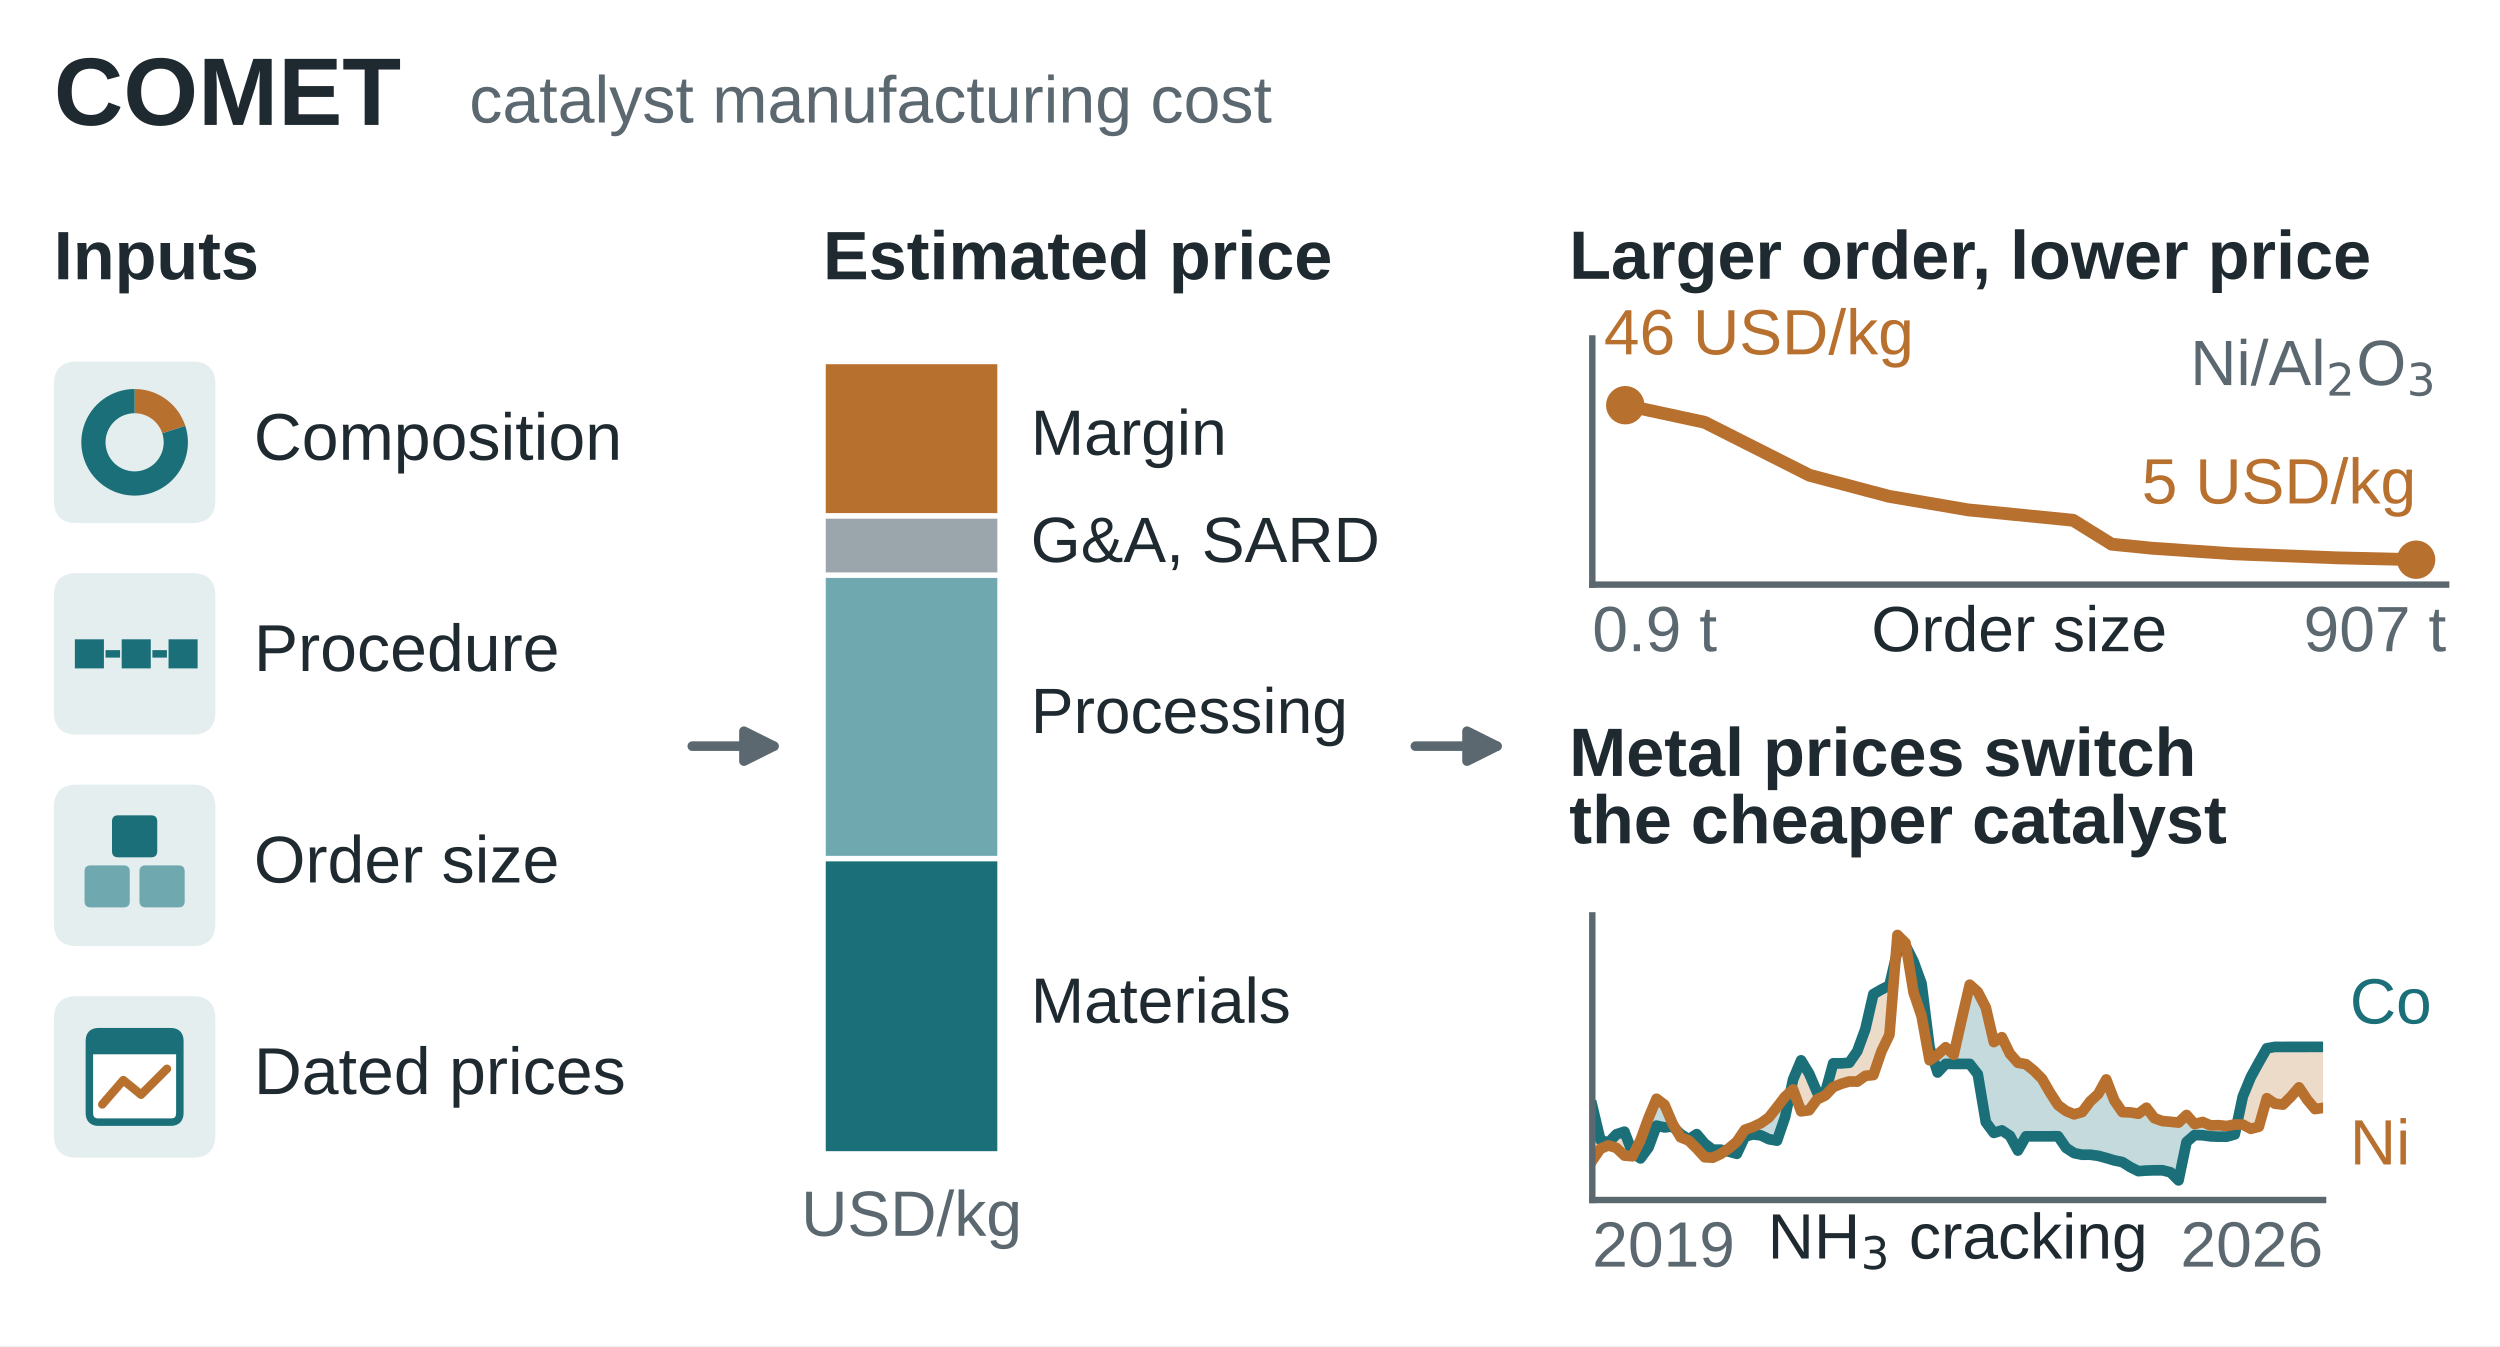
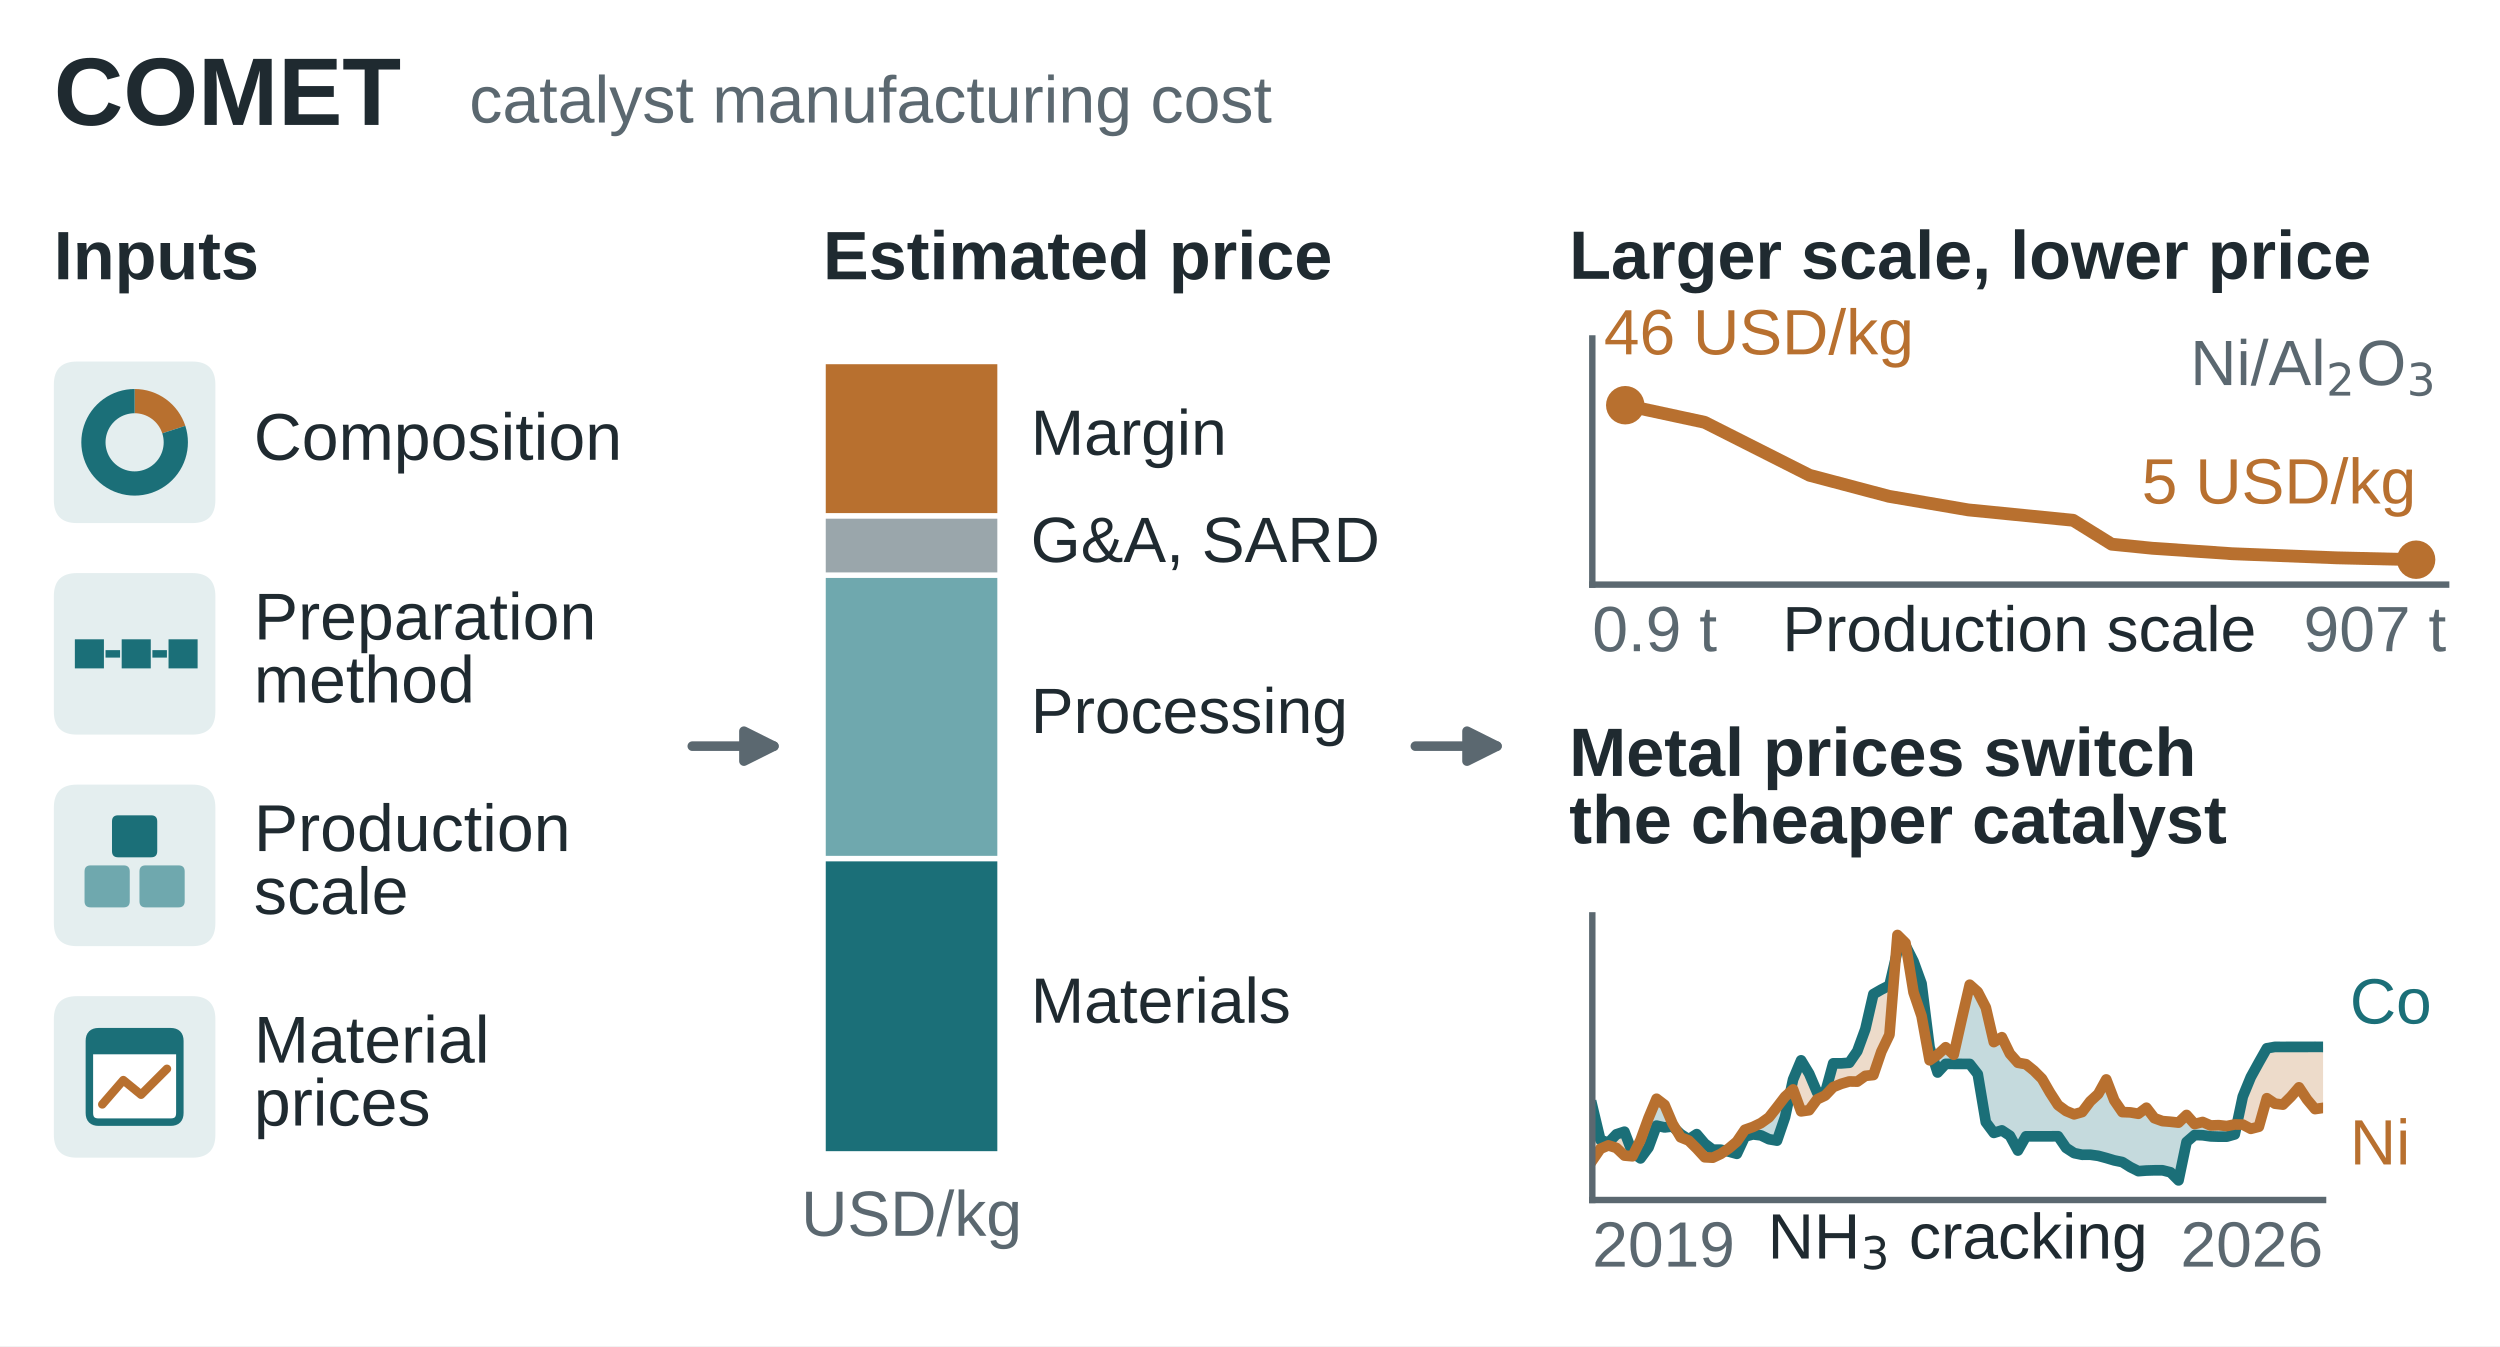
<svg xmlns="http://www.w3.org/2000/svg" xmlns:xlink="http://www.w3.org/1999/xlink" width="234pt" height="126pt" viewBox="0 0 234 126" version="1.1">
  <defs>
    <style type="text/css">*{stroke-linejoin: round; stroke-linecap: butt}</style>
  </defs>
  <g id="figure_1">
    <g id="patch_1">
      <path d="M 0 126 L 234 126 L 234 0 L 0 0 z " style="fill: #ffffff" />
    </g>
    <g id="axes_1">
      <g id="patch_2">
        <path d="M 7.2 48.96 L 18 48.96 Q 20.16 48.96 20.16 46.8 L 20.16 36 Q 20.16 33.84 18 33.84 L 7.2 33.84 Q 5.04 33.84 5.04 36 L 5.04 46.8 Q 5.04 48.96 7.2 48.96 z " clip-path="url(#pe69bccf116)" style="fill: #e4eeef" />
      </g>
      <g id="patch_3">
        <path d="M 17.345 39.858 C 17.02 38.856 16.385 37.983 15.533 37.363 C 14.68 36.744 13.654 36.41 12.6 36.41 L 12.6 38.678 C 13.175 38.678 13.735 38.86 14.2 39.198 C 14.665 39.536 15.011 40.012 15.188 40.559 z " clip-path="url(#pe69bccf116)" style="fill: #b8702f" />
      </g>
      <g id="patch_4">
        <path d="M 12.6 36.41 C 12.076 36.41 11.556 36.493 11.058 36.655 C 10.56 36.816 10.091 37.056 9.667 37.363 C 9.244 37.671 8.871 38.044 8.563 38.467 C 8.256 38.891 8.016 39.36 7.855 39.858 C 7.693 40.356 7.61 40.876 7.61 41.4 C 7.61 41.924 7.693 42.444 7.855 42.942 C 8.016 43.44 8.256 43.909 8.563 44.333 C 8.871 44.756 9.244 45.129 9.667 45.437 C 10.091 45.744 10.56 45.984 11.058 46.145 C 11.556 46.307 12.076 46.39 12.6 46.39 C 13.124 46.39 13.644 46.307 14.142 46.145 C 14.64 45.984 15.109 45.744 15.533 45.437 C 15.956 45.129 16.329 44.756 16.637 44.333 C 16.944 43.909 17.184 43.44 17.345 42.942 C 17.507 42.444 17.59 41.924 17.59 41.4 C 17.59 40.876 17.507 40.356 17.345 39.858 L 15.188 40.559 C 15.277 40.831 15.322 41.114 15.322 41.4 C 15.322 41.686 15.277 41.969 15.188 42.241 C 15.1 42.513 14.97 42.769 14.802 43 C 14.634 43.231 14.431 43.434 14.2 43.602 C 13.969 43.77 13.713 43.9 13.441 43.988 C 13.169 44.077 12.886 44.122 12.6 44.122 C 12.314 44.122 12.031 44.077 11.759 43.988 C 11.487 43.9 11.231 43.77 11 43.602 C 10.769 43.434 10.566 43.231 10.398 43 C 10.23 42.769 10.1 42.513 10.012 42.241 C 9.923 41.969 9.878 41.686 9.878 41.4 C 9.878 41.114 9.923 40.831 10.012 40.559 C 10.1 40.287 10.23 40.031 10.398 39.8 C 10.566 39.569 10.769 39.366 11 39.198 C 11.231 39.03 11.487 38.9 11.759 38.812 C 12.031 38.723 12.314 38.678 12.6 38.678 z " clip-path="url(#pe69bccf116)" style="fill: #1b6f78" />
      </g>
      <g id="patch_5">
        <path d="M 7.2 68.76 L 18 68.76 Q 20.16 68.76 20.16 66.6 L 20.16 55.8 Q 20.16 53.64 18 53.64 L 7.2 53.64 Q 5.04 53.64 5.04 55.8 L 5.04 66.6 Q 5.04 68.76 7.2 68.76 z " clip-path="url(#pe69bccf116)" style="fill: #e4eeef" />
      </g>
      <g id="patch_6">
        <path d="M 7.006 62.561 L 9.727 62.561 L 9.727 59.839 L 7.006 59.839 z " clip-path="url(#pe69bccf116)" style="fill: #1b6f78" />
      </g>
      <g id="patch_7">
        <path d="M 11.39 62.561 L 14.112 62.561 L 14.112 59.839 L 11.39 59.839 z " clip-path="url(#pe69bccf116)" style="fill: #1b6f78" />
      </g>
      <g id="patch_8">
        <path d="M 15.775 62.561 L 18.497 62.561 L 18.497 59.839 L 15.775 59.839 z " clip-path="url(#pe69bccf116)" style="fill: #1b6f78" />
      </g>
      <g id="patch_9">
        <path d="M 7.2 88.56 L 18 88.56 Q 20.16 88.56 20.16 86.4 L 20.16 75.6 Q 20.16 73.44 18 73.44 L 7.2 73.44 Q 5.04 73.44 5.04 75.6 L 5.04 86.4 Q 5.04 88.56 7.2 88.56 z " clip-path="url(#pe69bccf116)" style="fill: #e4eeef" />
      </g>
      <g id="patch_10">
        <path d="M 8.489 84.931 L 11.57 84.931 Q 12.146 84.931 12.146 84.355 L 12.146 81.576 Q 12.146 81 11.57 81 L 8.489 81 Q 7.913 81 7.913 81.576 L 7.913 84.355 Q 7.913 84.931 8.489 84.931 z " clip-path="url(#pe69bccf116)" style="fill: #6fa8ae" />
      </g>
      <g id="patch_11">
        <path d="M 13.63 84.931 L 16.711 84.931 Q 17.287 84.931 17.287 84.355 L 17.287 81.576 Q 17.287 81 16.711 81 L 13.63 81 Q 13.054 81 13.054 81.576 L 13.054 84.355 Q 13.054 84.931 13.63 84.931 z " clip-path="url(#pe69bccf116)" style="fill: #6fa8ae" />
      </g>
      <g id="patch_12">
        <path d="M 11.059 80.244 L 14.141 80.244 Q 14.717 80.244 14.717 79.668 L 14.717 76.889 Q 14.717 76.313 14.141 76.313 L 11.059 76.313 Q 10.483 76.313 10.483 76.889 L 10.483 79.668 Q 10.483 80.244 11.059 80.244 z " clip-path="url(#pe69bccf116)" style="fill: #1b6f78" />
      </g>
      <g id="patch_13">
        <path d="M 7.2 108.36 L 18 108.36 Q 20.16 108.36 20.16 106.2 L 20.16 95.4 Q 20.16 93.24 18 93.24 L 7.2 93.24 Q 5.04 93.24 5.04 95.4 L 5.04 106.2 Q 5.04 108.36 7.2 108.36 z " clip-path="url(#pe69bccf116)" style="fill: #e4eeef" />
      </g>
      <g id="patch_14">
        <path d="M 9.23 105.034 L 15.97 105.034 Q 16.834 105.034 16.834 104.17 L 16.834 97.43 Q 16.834 96.566 15.97 96.566 L 9.23 96.566 Q 8.366 96.566 8.366 97.43 L 8.366 104.17 Q 8.366 105.034 9.23 105.034 z " clip-path="url(#pe69bccf116)" style="fill: #ffffff; stroke: #1b6f78; stroke-width: 0.7; stroke-linejoin: miter" />
      </g>
      <g id="patch_15">
        <path d="M 8.366 98.683 L 16.834 98.683 L 16.834 96.566 L 8.366 96.566 z " clip-path="url(#pe69bccf116)" style="fill: #1b6f78" />
      </g>
      <g id="patch_16">
        <path d="M 77.04 108 L 93.6 108 L 93.6 80.358 L 77.04 80.358 z " clip-path="url(#pe69bccf116)" style="fill: #1b6f78; stroke: #ffffff; stroke-width: 0.5; stroke-linejoin: miter" />
      </g>
      <g id="patch_17">
        <path d="M 77.04 80.358 L 93.6 80.358 L 93.6 53.828 L 77.04 53.828 z " clip-path="url(#pe69bccf116)" style="fill: #6fa8ae; stroke: #ffffff; stroke-width: 0.5; stroke-linejoin: miter" />
      </g>
      <g id="patch_18">
        <path d="M 77.04 53.828 L 93.6 53.828 L 93.6 48.276 L 77.04 48.276 z " clip-path="url(#pe69bccf116)" style="fill: #9aa6ab; stroke: #ffffff; stroke-width: 0.5; stroke-linejoin: miter" />
      </g>
      <g id="patch_19">
        <path d="M 77.04 48.276 L 93.6 48.276 L 93.6 33.84 L 77.04 33.84 z " clip-path="url(#pe69bccf116)" style="fill: #b8702f; stroke: #ffffff; stroke-width: 0.5; stroke-linejoin: miter" />
      </g>
      <g id="patch_20">
        <path d="M 64.8 69.84 Q 69.12 69.84 72.434 69.84 " clip-path="url(#pe69bccf116)" style="fill: none; stroke: #5b6870; stroke-width: 0.9; stroke-linecap: round" />
        <path d="M 69.634 68.44 L 72.434 69.84 L 69.634 71.24 z " clip-path="url(#pe69bccf116)" style="fill: #5b6870; stroke: #5b6870; stroke-width: 0.9; stroke-linecap: round" />
      </g>
      <g id="patch_21">
        <path d="M 132.48 69.84 Q 136.8 69.84 140.114 69.84 " clip-path="url(#pe69bccf116)" style="fill: none; stroke: #5b6870; stroke-width: 0.9; stroke-linecap: round" />
        <path d="M 137.314 68.44 L 140.114 69.84 L 137.314 71.24 z " clip-path="url(#pe69bccf116)" style="fill: #5b6870; stroke: #5b6870; stroke-width: 0.9; stroke-linecap: round" />
      </g>
      <g id="line2d_1">
        <path d="M 9.878 61.2 L 11.239 61.2 " clip-path="url(#pe69bccf116)" style="fill: none; stroke: #1b6f78; stroke-width: 0.7" />
      </g>
      <g id="line2d_2">
        <path d="M 14.263 61.2 L 15.624 61.2 " clip-path="url(#pe69bccf116)" style="fill: none; stroke: #1b6f78; stroke-width: 0.7" />
      </g>
      <g id="line2d_3">
        <path d="M 9.576 103.37 L 11.542 101.102 L 13.205 102.463 L 15.624 100.044 " clip-path="url(#pe69bccf116)" style="fill: none; stroke: #b8702f; stroke-width: 0.8; stroke-linecap: round" />
      </g>
      <g id="text_1">
        <text style="font-weight: 700; font-size: 9px; font-family: 'Arial'; text-anchor: start; fill: #1f2a30" x="5.04" y="11.693" transform="rotate(-0 5.04 11.69297)">COMET</text>
      </g>
      <g id="text_2">
        <text style="font-size: 6.2px; font-family: 'Arial'; text-anchor: start; fill: #5b6870" x="43.92" y="11.468" transform="rotate(-0 43.92 11.46825)">catalyst manufacturing cost</text>
      </g>
      <g id="text_3">
        <text style="font-weight: 700; font-size: 6.4px; font-family: 'Arial'; text-anchor: start; fill: #1f2a30" x="5.04" y="26.139" transform="rotate(-0 5.04 26.139)">Inputs</text>
      </g>
      <g id="text_4">
        <text style="font-size: 6.2px; font-family: 'Arial'; text-anchor: start; fill: #1f2a30" x="23.76" y="43.041" transform="rotate(-0 23.76 43.04058)">Composition</text>
      </g>
      <g id="text_5">
-         <text style="font-size: 6.2px; font-family: 'Arial'; text-anchor: start; fill: #1f2a30" x="23.76" y="62.803" transform="rotate(-0 23.76 62.8028)">Procedure</text>
+         <text style="font-size: 6.2px; font-family: 'Arial'; fill: #1f2a30" transform="translate(23.76 59.8568)">Preparation</text>
+         <text style="font-size: 6.2px; font-family: 'Arial'; fill: #1f2a30" transform="translate(23.76 65.74879)">method</text>
      </g>
      <g id="text_6">
-         <text style="font-size: 6.2px; font-family: 'Arial'; text-anchor: start; fill: #1f2a30" x="23.76" y="82.603" transform="rotate(-0 23.76 82.6028)">Order size</text>
+         <text style="font-size: 6.2px; font-family: 'Arial'; fill: #1f2a30" transform="translate(23.76 79.6568)">Production</text>
+         <text style="font-size: 6.2px; font-family: 'Arial'; fill: #1f2a30" transform="translate(23.76 85.54879)">scale</text>
      </g>
      <g id="text_7">
-         <text style="font-size: 6.2px; font-family: 'Arial'; text-anchor: start; fill: #1f2a30" x="23.76" y="102.403" transform="rotate(-0 23.76 102.4028)">Dated prices</text>
+         <text style="font-size: 6.2px; font-family: 'Arial'; fill: #1f2a30" transform="translate(23.76 99.4568)">Material</text>
+         <text style="font-size: 6.2px; font-family: 'Arial'; fill: #1f2a30" transform="translate(23.76 105.3488)">prices</text>
      </g>
      <g id="text_8">
        <text style="font-size: 6px; font-family: 'Arial'; text-anchor: start; fill: #1f2a30" x="96.48" y="95.73" transform="rotate(-0 96.48 95.7299)">Materials</text>
      </g>
      <g id="text_9">
        <text style="font-size: 6px; font-family: 'Arial'; text-anchor: start; fill: #1f2a30" x="96.48" y="68.609" transform="rotate(-0 96.48 68.60881)">Processing</text>
      </g>
      <g id="text_10">
        <text style="font-size: 6px; font-family: 'Arial'; text-anchor: start; fill: #1f2a30" x="96.48" y="52.603" transform="rotate(-0 96.48 52.60327)">G&amp;A, SARD</text>
      </g>
      <g id="text_11">
        <text style="font-size: 6px; font-family: 'Arial'; text-anchor: start; fill: #1f2a30" x="96.48" y="42.574" transform="rotate(-0 96.48 42.57405)">Margin</text>
      </g>
      <g id="text_12">
        <text style="font-weight: 700; font-size: 6.4px; font-family: 'Arial'; text-anchor: start; fill: #1f2a30" x="77.04" y="26.139" transform="rotate(-0 77.04 26.139)">Estimated price</text>
      </g>
      <g id="text_13">
        <text style="font-size: 6px; font-family: 'Arial'; text-anchor: middle; fill: #5b6870" x="85.32" y="115.672" transform="rotate(-0 85.32 115.6725)">USD/kg</text>
      </g>
      <g id="text_14">
-         <text style="font-weight: 700; font-size: 6.4px; font-family: 'Arial'; text-anchor: start; fill: #1f2a30" x="146.88" y="26.097" transform="rotate(-0 146.88 26.097)">Larger order, lower price</text>
+         <text style="font-weight: 700; font-size: 6.4px; font-family: 'Arial'; text-anchor: start; fill: #1f2a30" x="146.88" y="26.097" transform="rotate(-0 146.88 26.097)">Larger scale, lower price</text>
      </g>
      <g id="text_15">
        <text style="font-size: 6px; font-family: 'Arial'; text-anchor: start; fill: #5b6870" x="149.04" y="60.951" transform="rotate(-0 149.04 60.95109)">0.9 t</text>
      </g>
      <g id="text_16">
        <text style="font-size: 6px; font-family: 'Arial'; text-anchor: end; fill: #5b6870" x="228.96" y="60.951" transform="rotate(-0 228.96 60.95109)">907 t</text>
      </g>
      <g id="text_17">
-         <text style="font-size: 6px; font-family: 'Arial'; text-anchor: middle; fill: #1f2a30" x="189" y="60.951" transform="rotate(-0 189 60.95109)">Order size</text>
+         <text style="font-size: 6px; font-family: 'Arial'; text-anchor: middle; fill: #1f2a30" x="189" y="60.951" transform="rotate(-0 189 60.95109)">Production scale</text>
      </g>
      <g id="text_18">
        <text style="font-weight: 700; font-size: 6.4px; font-family: 'Arial'; fill: #1f2a30" transform="translate(146.88 72.62595)">Metal prices switch</text>
        <text style="font-weight: 700; font-size: 6.4px; font-family: 'Arial'; fill: #1f2a30" transform="translate(146.88 78.92805)">the cheaper catalyst</text>
      </g>
      <g id="text_19">
        <text style="font-size: 6px; font-family: 'Arial'; text-anchor: start; fill: #5b6870" x="149.04" y="118.551" transform="rotate(-0 149.04 118.5511)">2019</text>
      </g>
      <g id="text_20">
        <text style="font-size: 6px; font-family: 'Arial'; text-anchor: end; fill: #5b6870" x="217.44" y="118.551" transform="rotate(-0 217.44 118.5511)">2026</text>
      </g>
      <g id="text_21">
        <g style="fill: #1f2a30" transform="translate(165.45 118.5)">
          <text>
            <tspan x="0" y="-0.703" style="font-size: 6px; font-family: 'Arial'; fill: #1f2a30">N</tspan>
            <tspan x="4.333" y="-0.703" style="font-size: 6px; font-family: 'Arial'; fill: #1f2a30">H</tspan>
            <tspan x="11.56" y="-0.703" style="font-size: 6px; font-family: 'Arial'; fill: #1f2a30"> </tspan>
            <tspan x="13.227" y="-0.703" style="font-size: 6px; font-family: 'Arial'; fill: #1f2a30">c</tspan>
            <tspan x="16.227" y="-0.703" style="font-size: 6px; font-family: 'Arial'; fill: #1f2a30">r</tspan>
            <tspan x="18.225" y="-0.703" style="font-size: 6px; font-family: 'Arial'; fill: #1f2a30">a</tspan>
            <tspan x="21.562" y="-0.703" style="font-size: 6px; font-family: 'Arial'; fill: #1f2a30">c</tspan>
            <tspan x="24.562" y="-0.703" style="font-size: 6px; font-family: 'Arial'; fill: #1f2a30">k</tspan>
            <tspan x="27.562" y="-0.703" style="font-size: 6px; font-family: 'Arial'; fill: #1f2a30">i</tspan>
            <tspan x="28.895" y="-0.703" style="font-size: 6px; font-family: 'Arial'; fill: #1f2a30">n</tspan>
            <tspan x="32.232" y="-0.703" style="font-size: 6px; font-family: 'Arial'; fill: #1f2a30">g</tspan>
            <tspan x="8.723" y="0.281" style="font-size: 4.2px; font-family: 'DejaVu Sans'; fill: #1f2a30">3</tspan>
          </text>
        </g>
      </g>
    </g>
    <g id="axes_2">
      <g id="patch_22">
        <path d="M 149.04 54.72 L 228.96 54.72 L 228.96 31.68 L 149.04 31.68 z " style="fill: #ffffff" />
      </g>
      <g id="matplotlib.axis_1" />
      <g id="matplotlib.axis_2" />
      <g id="line2d_4">
        <path d="M 152.123 37.928 L 159.551 39.527 L 169.37 44.486 L 176.798 46.454 L 184.226 47.726 L 194.045 48.698 L 197.651 50.937 L 201.473 51.319 L 208.901 51.827 L 218.72 52.213 L 226.148 52.388 " clip-path="url(#pf644582fc7)" style="fill: none; stroke: #b8702f; stroke-width: 1.2; stroke-linecap: square" />
      </g>
      <g id="line2d_5">
        <defs>
          <path id="mf2eb893b28" d="M 0 1.3 C 0.345 1.3 0.675 1.163 0.919 0.919 C 1.163 0.675 1.3 0.345 1.3 0 C 1.3 -0.345 1.163 -0.675 0.919 -0.919 C 0.675 -1.163 0.345 -1.3 0 -1.3 C -0.345 -1.3 -0.675 -1.163 -0.919 -0.919 C -1.163 -0.675 -1.3 -0.345 -1.3 0 C -1.3 0.345 -1.163 0.675 -0.919 0.919 C -0.675 1.163 -0.345 1.3 0 1.3 z " style="stroke: #b8702f" />
        </defs>
        <g clip-path="url(#pf644582fc7)">
          <use xlink:href="#mf2eb893b28" x="152.123" y="37.928" style="fill: #b8702f; stroke: #b8702f" />
          <use xlink:href="#mf2eb893b28" x="226.148" y="52.388" style="fill: #b8702f; stroke: #b8702f" />
        </g>
      </g>
      <g id="patch_23">
        <path d="M 149.04 54.72 L 149.04 31.68 " style="fill: none; stroke: #5b6870; stroke-width: 0.6; stroke-linejoin: miter; stroke-linecap: square" />
      </g>
      <g id="patch_24">
        <path d="M 149.04 54.72 L 228.96 54.72 " style="fill: none; stroke: #5b6870; stroke-width: 0.6; stroke-linejoin: miter; stroke-linecap: square" />
      </g>
      <g id="text_22">
        <text style="font-size: 6px; font-family: 'Arial'; text-anchor: start; fill: #b8702f" x="150.123" y="33.165" transform="rotate(-0 150.1229 33.16531)">46 USD/kg</text>
      </g>
      <g id="text_23">
        <text style="font-size: 6px; font-family: 'Arial'; text-anchor: end; fill: #b8702f" x="226.148" y="47.125" transform="rotate(-0 226.1484 47.12488)">5 USD/kg</text>
      </g>
      <g id="text_24">
        <g style="fill: #5b6870" transform="translate(205.0008 36.66589)">
          <text>
            <tspan x="0" y="-0.625" style="font-size: 6px; font-family: 'Arial'; fill: #5b6870">N</tspan>
            <tspan x="4.333" y="-0.625" style="font-size: 6px; font-family: 'Arial'; fill: #5b6870">i</tspan>
            <tspan x="5.666" y="-0.625" style="font-size: 6px; font-family: 'Arial'; fill: #5b6870">/</tspan>
            <tspan x="7.333" y="-0.625" style="font-size: 6px; font-family: 'Arial'; fill: #5b6870">A</tspan>
            <tspan x="11.335" y="-0.625" style="font-size: 6px; font-family: 'Arial'; fill: #5b6870">l</tspan>
            <tspan x="15.562" y="-0.625" style="font-size: 6px; font-family: 'Arial'; fill: #5b6870">O</tspan>
            <tspan x="12.725" y="0.359" style="font-size: 4.2px; font-family: 'DejaVu Sans'; fill: #5b6870">2</tspan>
            <tspan x="20.286" y="0.359" style="font-size: 4.2px; font-family: 'DejaVu Sans'; fill: #5b6870">3</tspan>
          </text>
        </g>
      </g>
    </g>
    <g id="axes_3">
      <g id="patch_25">
        <path d="M 149.04 112.32 L 217.44 112.32 L 217.44 85.68 L 149.04 85.68 z " style="fill: #ffffff" />
      </g>
      <g id="FillBetweenPolyCollection_1">
        <path d="M 152.923 107.978 L 153.55 108.425 L 154.302 107.402 L 155.053 105.358 L 155.805 105.527 L 156.556 105.436 L 156.899 105.763 L 156.556 105.186 L 155.805 103.42 L 155.053 102.844 L 154.302 104.643 L 153.55 106.718 z " clip-path="url(#pd063a00e7a)" style="fill: #1b6f78; fill-opacity: 0.25" />
        <path d="M 161.492 107.713 L 161.818 107.791 L 162.57 107.996 L 163.321 106.385 L 164.073 106.178 L 164.825 106.271 L 165.576 106.632 L 166.328 106.763 L 167.08 104.568 L 167.586 102.193 L 167.08 102.65 L 166.328 103.631 L 165.576 104.587 L 164.825 105.123 L 164.073 105.483 L 163.321 105.747 L 162.57 106.853 L 161.818 107.49 z " clip-path="url(#pd063a00e7a)" style="fill: #1b6f78; fill-opacity: 0.25" />
        <path d="M 177.421 89.77 L 177.603 88.985 L 178.354 88.498 L 178.411 88.61 L 178.354 88.262 L 177.603 87.517 z " clip-path="url(#pd063a00e7a)" style="fill: #1b6f78; fill-opacity: 0.25" />
        <path d="M 180.924 99.023 L 181.361 100.386 L 182.113 99.578 L 182.864 99.58 L 183.616 99.582 L 184.367 99.585 L 185.119 100.545 L 185.871 105.032 L 186.622 106.038 L 187.374 105.806 L 188.126 106.304 L 188.877 107.69 L 189.629 106.361 L 190.381 106.361 L 191.132 106.361 L 191.884 106.36 L 192.636 106.353 L 193.387 107.443 L 194.139 107.931 L 194.891 108.086 L 195.642 108.081 L 196.394 108.185 L 197.145 108.389 L 197.897 108.614 L 198.649 108.769 L 199.4 109.242 L 200.152 109.619 L 200.904 109.564 L 201.655 109.541 L 202.407 109.539 L 203.159 109.728 L 203.91 110.483 L 204.662 106.891 L 205.414 106.239 L 206.165 106.26 L 206.917 106.367 L 207.669 106.392 L 208.42 106.392 L 209.172 106.178 L 209.368 105.254 L 209.172 105.251 L 208.42 105.397 L 207.669 105.317 L 206.917 105.345 L 206.165 105.018 L 205.414 105.21 L 204.662 104.361 L 203.91 105.078 L 203.159 104.996 L 202.407 104.935 L 201.655 104.663 L 200.904 103.685 L 200.152 104.248 L 199.4 104.12 L 198.649 104.091 L 197.897 102.994 L 197.145 101.036 L 196.394 102.396 L 195.642 103.09 L 194.891 104.087 L 194.139 104.301 L 193.387 103.988 L 192.636 103.438 L 191.884 102.273 L 191.132 100.971 L 190.381 100.217 L 189.629 99.609 L 188.877 99.475 L 188.126 98.625 L 187.374 97.083 L 186.622 97.539 L 185.871 94.297 L 185.119 92.843 L 184.367 92.17 L 183.616 95.396 L 182.864 98.722 L 182.113 98.023 L 181.361 98.72 z " clip-path="url(#pd063a00e7a)" style="fill: #1b6f78; fill-opacity: 0.25" />
      </g>
      <g id="FillBetweenPolyCollection_2">
        <path d="M 149.04 103.534 L 149.04 103.534 L 149.792 106.684 L 150.543 106.965 L 151.295 106.172 L 152.047 105.927 L 152.798 107.888 L 152.923 107.978 L 152.798 108.228 L 152.047 108.16 L 151.295 107.447 L 150.543 107.208 L 149.792 107.529 L 149.04 108.625 z " clip-path="url(#pd063a00e7a)" style="fill: #b8702f; fill-opacity: 0.25" />
        <path d="M 156.899 105.763 L 157.308 106.153 L 158.06 106.642 L 158.811 106.156 L 159.563 107.043 L 160.315 107.612 L 161.066 107.612 L 161.492 107.713 L 161.066 108.005 L 160.315 108.36 L 159.563 108.319 L 158.811 107.5 L 158.06 106.755 L 157.308 106.451 z " clip-path="url(#pd063a00e7a)" style="fill: #b8702f; fill-opacity: 0.25" />
        <path d="M 167.586 102.193 L 167.831 101.042 L 168.583 99.249 L 169.335 100.491 L 170.086 102.25 L 170.838 102.274 L 171.589 99.529 L 172.341 99.532 L 173.093 99.474 L 173.844 98.383 L 174.596 96.322 L 175.348 93.052 L 176.099 92.62 L 176.851 92.237 L 177.421 89.77 L 176.851 96.853 L 176.099 98.418 L 175.348 100.622 L 174.596 100.7 L 173.844 101.238 L 173.093 101.224 L 172.341 101.446 L 171.589 101.75 L 170.838 102.541 L 170.086 102.896 L 169.335 103.915 L 168.583 104.023 L 167.831 101.971 z " clip-path="url(#pd063a00e7a)" style="fill: #b8702f; fill-opacity: 0.25" />
        <path d="M 178.411 88.61 L 179.106 89.987 L 179.858 92.06 L 180.609 98.041 L 180.924 99.023 L 180.609 99.241 L 179.858 95.099 L 179.106 92.884 z " clip-path="url(#pd063a00e7a)" style="fill: #b8702f; fill-opacity: 0.25" />
        <path d="M 209.368 105.254 L 209.924 102.641 L 210.675 100.814 L 211.427 99.447 L 212.178 98.12 L 212.93 97.989 L 213.682 97.992 L 214.433 97.989 L 215.185 97.99 L 215.937 97.99 L 216.688 97.984 L 217.44 97.99 L 217.44 97.99 L 217.44 103.698 L 216.688 103.81 L 215.937 102.91 L 215.185 101.775 L 214.433 102.648 L 213.682 103.392 L 212.93 103.301 L 212.178 102.794 L 211.427 105.462 L 210.675 105.658 L 209.924 105.261 z " clip-path="url(#pd063a00e7a)" style="fill: #b8702f; fill-opacity: 0.25" />
      </g>
      <g id="matplotlib.axis_3" />
      <g id="matplotlib.axis_4" />
      <g id="line2d_6">
        <path d="M 149.04 103.534 L 149.792 106.684 L 150.543 106.965 L 151.295 106.172 L 152.047 105.927 L 152.798 107.888 L 153.55 108.425 L 154.302 107.402 L 155.053 105.358 L 155.805 105.527 L 156.556 105.436 L 157.308 106.153 L 158.06 106.642 L 158.811 106.156 L 159.563 107.043 L 160.315 107.612 L 161.066 107.612 L 161.818 107.791 L 162.57 107.996 L 163.321 106.385 L 164.073 106.178 L 164.825 106.271 L 165.576 106.632 L 166.328 106.763 L 167.08 104.568 L 167.831 101.042 L 168.583 99.249 L 169.335 100.491 L 170.086 102.25 L 170.838 102.274 L 171.589 99.529 L 172.341 99.532 L 173.093 99.474 L 173.844 98.383 L 174.596 96.322 L 175.348 93.052 L 176.099 92.62 L 176.851 92.237 L 177.603 88.985 L 178.354 88.498 L 179.106 89.987 L 179.858 92.06 L 180.609 98.041 L 181.361 100.386 L 182.113 99.578 L 182.864 99.58 L 183.616 99.582 L 184.367 99.585 L 185.119 100.545 L 185.871 105.032 L 186.622 106.038 L 187.374 105.806 L 188.126 106.304 L 188.877 107.69 L 189.629 106.361 L 190.381 106.361 L 191.132 106.361 L 191.884 106.36 L 192.636 106.353 L 193.387 107.443 L 194.139 107.931 L 194.891 108.086 L 195.642 108.081 L 196.394 108.185 L 197.145 108.389 L 197.897 108.614 L 198.649 108.769 L 199.4 109.242 L 200.152 109.619 L 200.904 109.564 L 201.655 109.541 L 202.407 109.539 L 203.159 109.728 L 203.91 110.483 L 204.662 106.891 L 205.414 106.239 L 206.165 106.26 L 206.917 106.367 L 207.669 106.392 L 208.42 106.392 L 209.172 106.178 L 209.924 102.641 L 210.675 100.814 L 211.427 99.447 L 212.178 98.12 L 212.93 97.989 L 213.682 97.992 L 214.433 97.989 L 215.185 97.99 L 215.937 97.99 L 216.688 97.984 L 217.44 97.99 " clip-path="url(#pd063a00e7a)" style="fill: none; stroke: #1b6f78; stroke-linecap: square" />
      </g>
      <g id="line2d_7">
        <path d="M 149.04 108.625 L 149.792 107.529 L 150.543 107.208 L 151.295 107.447 L 152.047 108.16 L 152.798 108.228 L 153.55 106.718 L 154.302 104.643 L 155.053 102.844 L 155.805 103.42 L 156.556 105.186 L 157.308 106.451 L 158.06 106.755 L 158.811 107.5 L 159.563 108.319 L 160.315 108.36 L 161.066 108.005 L 161.818 107.49 L 162.57 106.853 L 163.321 105.747 L 164.073 105.483 L 164.825 105.123 L 165.576 104.587 L 166.328 103.631 L 167.08 102.65 L 167.831 101.971 L 168.583 104.023 L 169.335 103.915 L 170.086 102.896 L 170.838 102.541 L 171.589 101.75 L 172.341 101.446 L 173.093 101.224 L 173.844 101.238 L 174.596 100.7 L 175.348 100.622 L 176.099 98.418 L 176.851 96.853 L 177.603 87.517 L 178.354 88.262 L 179.106 92.884 L 179.858 95.099 L 180.609 99.241 L 181.361 98.72 L 182.113 98.023 L 182.864 98.722 L 183.616 95.396 L 184.367 92.17 L 185.119 92.843 L 185.871 94.297 L 186.622 97.539 L 187.374 97.083 L 188.126 98.625 L 188.877 99.475 L 189.629 99.609 L 190.381 100.217 L 191.132 100.971 L 191.884 102.273 L 192.636 103.438 L 193.387 103.988 L 194.139 104.301 L 194.891 104.087 L 195.642 103.09 L 196.394 102.396 L 197.145 101.036 L 197.897 102.994 L 198.649 104.091 L 199.4 104.12 L 200.152 104.248 L 200.904 103.685 L 201.655 104.663 L 202.407 104.935 L 203.159 104.996 L 203.91 105.078 L 204.662 104.361 L 205.414 105.21 L 206.165 105.018 L 206.917 105.345 L 207.669 105.317 L 208.42 105.397 L 209.172 105.251 L 209.924 105.261 L 210.675 105.658 L 211.427 105.462 L 212.178 102.794 L 212.93 103.301 L 213.682 103.392 L 214.433 102.648 L 215.185 101.775 L 215.937 102.91 L 216.688 103.81 L 217.44 103.698 " clip-path="url(#pd063a00e7a)" style="fill: none; stroke: #b8702f; stroke-linecap: square" />
      </g>
      <g id="patch_26">
        <path d="M 149.04 112.32 L 149.04 85.68 " style="fill: none; stroke: #5b6870; stroke-width: 0.6; stroke-linejoin: miter; stroke-linecap: square" />
      </g>
      <g id="patch_27">
        <path d="M 149.04 112.32 L 217.44 112.32 " style="fill: none; stroke: #5b6870; stroke-width: 0.6; stroke-linejoin: miter; stroke-linecap: square" />
      </g>
      <g id="text_25">
        <text style="font-size: 6px; font-family: 'Arial'; text-anchor: start; fill: #1b6f78" x="219.94" y="95.798" transform="rotate(-0 219.94 95.79751)">Co</text>
      </g>
      <g id="text_26">
        <text style="font-size: 6px; font-family: 'Arial'; text-anchor: start; fill: #b8702f" x="219.94" y="108.993" transform="rotate(-0 219.94 108.9931)">Ni</text>
      </g>
    </g>
  </g>
  <defs>
    <clipPath id="pe69bccf116">
      <rect x="0" y="0" width="234" height="126" />
    </clipPath>
    <clipPath id="pf644582fc7">
      <rect x="149.04" y="31.68" width="79.92" height="23.04" />
    </clipPath>
    <clipPath id="pd063a00e7a">
      <rect x="149.04" y="85.68" width="68.4" height="26.64" />
    </clipPath>
  </defs>
</svg>
